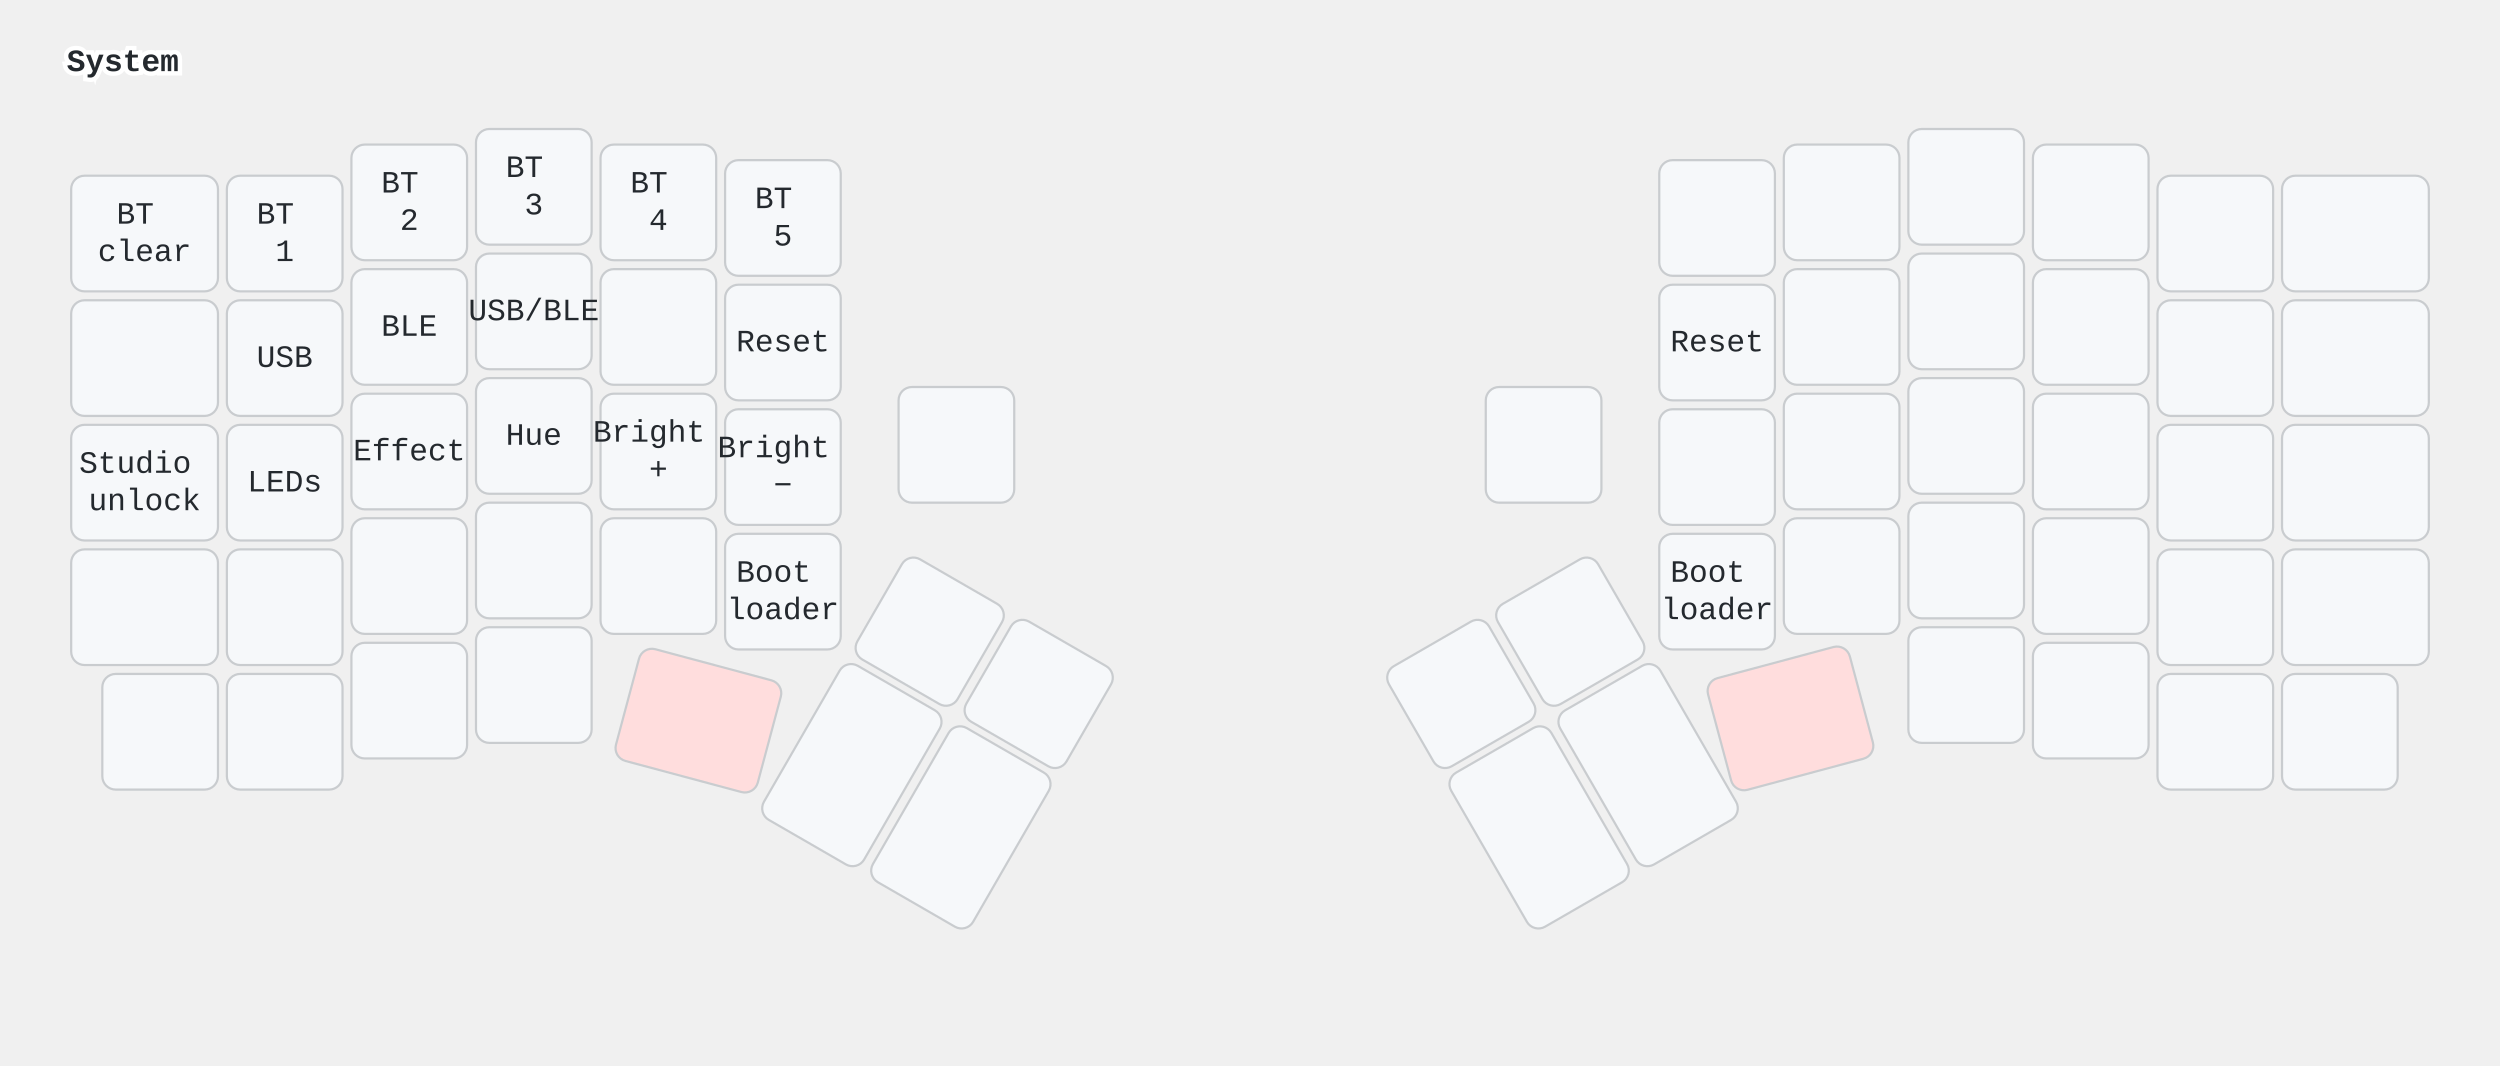
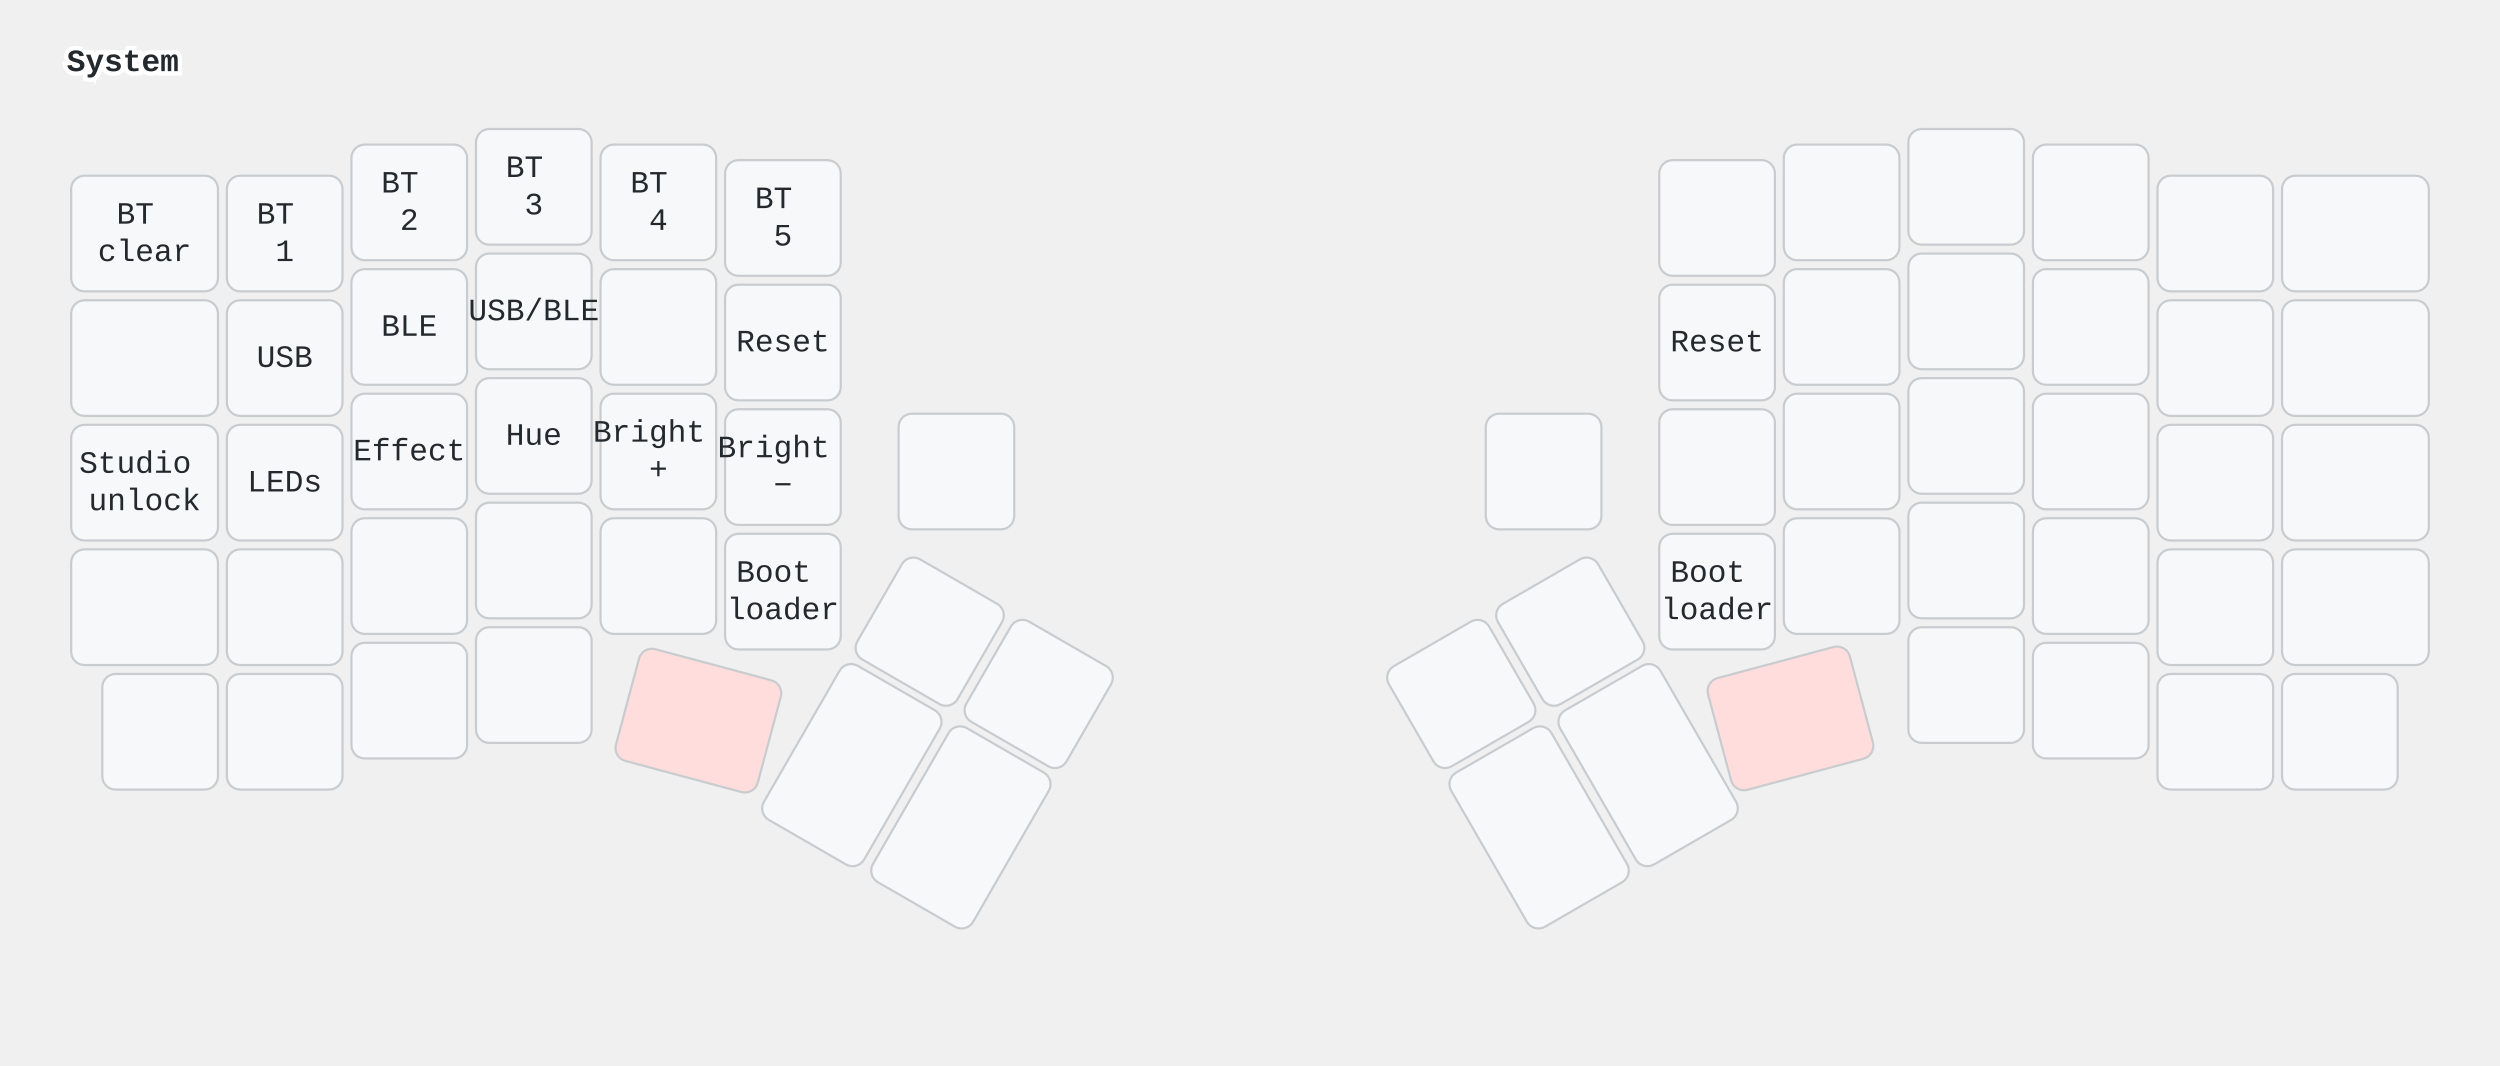
<svg xmlns="http://www.w3.org/2000/svg" width="1124" height="479" viewBox="0 0 1124 479" class="keymap">
  <style>/* inherit to force styles through use tags */
svg path {
    fill: inherit;
}

/* font and background color specifications */
svg.keymap {
    font-family: SFMono-Regular,Consolas,Liberation Mono,Menlo,monospace;
    font-size: 14px;
    font-kerning: normal;
    text-rendering: optimizeLegibility;
    fill: #24292e;
}

/* default key styling */
rect.key {
    fill: #f6f8fa;
}

rect.key, rect.combo {
    stroke: #c9cccf;
    stroke-width: 1;
}

/* default key side styling, only used is draw_key_sides is set */
rect.side {
    filter: brightness(90%);
}

/* color accent for combo boxes */
rect.combo, rect.combo-separate {
    fill: #cdf;
}

/* color accent for held keys */
rect.held, rect.combo.held {
    fill: #fdd;
}

/* color accent for ghost (optional) keys */
rect.ghost, rect.combo.ghost {
    stroke-dasharray: 4, 4;
    stroke-width: 2;
}

text {
    text-anchor: middle;
    dominant-baseline: middle;
}

/* styling for layer labels */
text.label {
    font-weight: bold;
    text-anchor: start;
    stroke: white;
    stroke-width: 4;
    paint-order: stroke;
}

/* styling for optional footer */
text.footer {
    text-anchor: end;
    dominant-baseline: auto;
    stroke: white;
    stroke-width: 4;
    paint-order: stroke;
}

/* styling for combo tap, and key non-tap label text */
text.combo, text.hold, text.shifted, text.left, text.right, text.tl, text.tr, text.bl, text.br {
    font-size: 11px;
}

text.hold, text.bl, text.br {
    text-anchor: middle;
    dominant-baseline: auto;
}

text.shifted, text.tl, text.tr {
    text-anchor: middle;
    dominant-baseline: hanging;
}

text.left, text.tl, text.bl {
    text-anchor: start;
}

text.right, text.tr, text.br {
    text-anchor: end;
}

text.layer-activator {
    text-decoration: underline;
}

/* styling for hold/shifted label text in combo box */
text.combo.hold, text.combo.shifted, text.combo.left, text.combo.right {
    font-size: 8px;
}

/* lighter symbol for transparent keys */
text.trans {
    fill: #7b7e81;
}

/* styling for combo dendrons */
path.combo {
    stroke-width: 1;
    stroke: gray;
    fill: none;
}

/* Start Tabler Icons Cleanup */
/* cannot use height/width with glyphs */
.icon-tabler &gt; path {
    fill: inherit;
    stroke: inherit;
    stroke-width: 2;
}
/* hide tabler's default box */
.icon-tabler &gt; path[stroke="none"][fill="none"] {
    visibility: hidden;
}
/* End Tabler Icons Cleanup */

@media (prefers-color-scheme: dark) {
svg.keymap { fill: #d1d6db; }
rect.key { fill: #3f4750; }
rect.key, rect.combo { stroke: #60666c; }
rect.combo, rect.combo-separate { fill: #1f3d7a; }
rect.held, rect.combo.held { fill: #854747; }
text.label, text.footer { stroke: black; }
text.trans { fill: #7e8184; }
path.combo { stroke: #7f7f7f; }

}</style>
  <g transform="translate(30, 0)" class="layer-System">
    <text x="0" y="28" class="label" id="System">System</text>
    <g transform="translate(0, 56)">
      <g transform="translate(35, 49)" class="key keypos-0">
        <rect rx="6" ry="6" x="-33" y="-26" width="66" height="52" class="key" />
        <text x="0" y="0" class="key tap">
          <tspan x="0" dy="-0.6em">BT</tspan>
          <tspan x="0" dy="1.2em">clear</tspan>
        </text>
      </g>
      <g transform="translate(98, 49)" class="key keypos-1">
        <rect rx="6" ry="6" x="-26" y="-26" width="52" height="52" class="key" />
        <text x="0" y="0" class="key tap">
          <tspan x="0" dy="-0.6em">BT</tspan>
          <tspan x="0" dy="1.2em">1</tspan>
        </text>
      </g>
      <g transform="translate(154, 35)" class="key keypos-2">
        <rect rx="6" ry="6" x="-26" y="-26" width="52" height="52" class="key" />
        <text x="0" y="0" class="key tap">
          <tspan x="0" dy="-0.6em">BT</tspan>
          <tspan x="0" dy="1.2em">2</tspan>
        </text>
      </g>
      <g transform="translate(210, 28)" class="key keypos-3">
        <rect rx="6" ry="6" x="-26" y="-26" width="52" height="52" class="key" />
        <text x="0" y="0" class="key tap">
          <tspan x="0" dy="-0.6em">BT</tspan>
          <tspan x="0" dy="1.2em">3</tspan>
        </text>
      </g>
      <g transform="translate(266, 35)" class="key keypos-4">
        <rect rx="6" ry="6" x="-26" y="-26" width="52" height="52" class="key" />
        <text x="0" y="0" class="key tap">
          <tspan x="0" dy="-0.6em">BT</tspan>
          <tspan x="0" dy="1.2em">4</tspan>
        </text>
      </g>
      <g transform="translate(322, 42)" class="key keypos-5">
        <rect rx="6" ry="6" x="-26" y="-26" width="52" height="52" class="key" />
        <text x="0" y="0" class="key tap">
          <tspan x="0" dy="-0.6em">BT</tspan>
          <tspan x="0" dy="1.2em">5</tspan>
        </text>
      </g>
-       <g transform="translate(400, 144)" class="key trans keypos-6">
-         <rect rx="6" ry="6" x="-26" y="-26" width="52" height="52" class="key trans" />
-       </g>
-       <g transform="translate(664, 144)" class="key trans keypos-7">
+       <g transform="translate(400, 156)" class="key trans keypos-6">
+         <rect rx="6" ry="6" x="-26" y="-26" width="52" height="52" class="key trans" />
+       </g>
+       <g transform="translate(664, 156)" class="key trans keypos-7">
        <rect rx="6" ry="6" x="-26" y="-26" width="52" height="52" class="key trans" />
      </g>
      <g transform="translate(742, 42)" class="key trans keypos-8">
        <rect rx="6" ry="6" x="-26" y="-26" width="52" height="52" class="key trans" />
      </g>
      <g transform="translate(798, 35)" class="key trans keypos-9">
        <rect rx="6" ry="6" x="-26" y="-26" width="52" height="52" class="key trans" />
      </g>
      <g transform="translate(854, 28)" class="key trans keypos-10">
        <rect rx="6" ry="6" x="-26" y="-26" width="52" height="52" class="key trans" />
      </g>
      <g transform="translate(910, 35)" class="key trans keypos-11">
        <rect rx="6" ry="6" x="-26" y="-26" width="52" height="52" class="key trans" />
      </g>
      <g transform="translate(966, 49)" class="key trans keypos-12">
        <rect rx="6" ry="6" x="-26" y="-26" width="52" height="52" class="key trans" />
      </g>
      <g transform="translate(1029, 49)" class="key trans keypos-13">
        <rect rx="6" ry="6" x="-33" y="-26" width="66" height="52" class="key trans" />
      </g>
      <g transform="translate(35, 105)" class="key trans keypos-14">
        <rect rx="6" ry="6" x="-33" y="-26" width="66" height="52" class="key trans" />
      </g>
      <g transform="translate(98, 105)" class="key keypos-15">
        <rect rx="6" ry="6" x="-26" y="-26" width="52" height="52" class="key" />
        <text x="0" y="0" class="key tap">USB</text>
      </g>
      <g transform="translate(154, 91)" class="key keypos-16">
        <rect rx="6" ry="6" x="-26" y="-26" width="52" height="52" class="key" />
        <text x="0" y="0" class="key tap">BLE</text>
      </g>
      <g transform="translate(210, 84)" class="key keypos-17">
        <rect rx="6" ry="6" x="-26" y="-26" width="52" height="52" class="key" />
        <text x="0" y="0" class="key tap">USB/BLE</text>
      </g>
      <g transform="translate(266, 91)" class="key trans keypos-18">
        <rect rx="6" ry="6" x="-26" y="-26" width="52" height="52" class="key trans" />
      </g>
      <g transform="translate(322, 98)" class="key keypos-19">
        <rect rx="6" ry="6" x="-26" y="-26" width="52" height="52" class="key" />
        <text x="0" y="0" class="key tap">Reset</text>
      </g>
      <g transform="translate(742, 98)" class="key keypos-20">
        <rect rx="6" ry="6" x="-26" y="-26" width="52" height="52" class="key" />
        <text x="0" y="0" class="key tap">Reset</text>
      </g>
      <g transform="translate(798, 91)" class="key trans keypos-21">
        <rect rx="6" ry="6" x="-26" y="-26" width="52" height="52" class="key trans" />
      </g>
      <g transform="translate(854, 84)" class="key trans keypos-22">
        <rect rx="6" ry="6" x="-26" y="-26" width="52" height="52" class="key trans" />
      </g>
      <g transform="translate(910, 91)" class="key trans keypos-23">
        <rect rx="6" ry="6" x="-26" y="-26" width="52" height="52" class="key trans" />
      </g>
      <g transform="translate(966, 105)" class="key trans keypos-24">
        <rect rx="6" ry="6" x="-26" y="-26" width="52" height="52" class="key trans" />
      </g>
      <g transform="translate(1029, 105)" class="key trans keypos-25">
        <rect rx="6" ry="6" x="-33" y="-26" width="66" height="52" class="key trans" />
      </g>
      <g transform="translate(35, 161)" class="key keypos-26">
        <rect rx="6" ry="6" x="-33" y="-26" width="66" height="52" class="key" />
        <text x="0" y="0" class="key tap">
          <tspan x="0" dy="-0.6em">Studio</tspan>
          <tspan x="0" dy="1.2em">unlock</tspan>
        </text>
      </g>
      <g transform="translate(98, 161)" class="key keypos-27">
        <rect rx="6" ry="6" x="-26" y="-26" width="52" height="52" class="key" />
        <text x="0" y="0" class="key tap">LEDs</text>
      </g>
      <g transform="translate(154, 147)" class="key keypos-28">
        <rect rx="6" ry="6" x="-26" y="-26" width="52" height="52" class="key" />
        <text x="0" y="0" class="key tap">Effect</text>
      </g>
      <g transform="translate(210, 140)" class="key keypos-29">
        <rect rx="6" ry="6" x="-26" y="-26" width="52" height="52" class="key" />
        <text x="0" y="0" class="key tap">Hue</text>
      </g>
      <g transform="translate(266, 147)" class="key keypos-30">
        <rect rx="6" ry="6" x="-26" y="-26" width="52" height="52" class="key" />
        <text x="0" y="0" class="key tap">
          <tspan x="0" dy="-0.6em">Bright</tspan>
          <tspan x="0" dy="1.2em">+</tspan>
        </text>
      </g>
      <g transform="translate(322, 154)" class="key keypos-31">
        <rect rx="6" ry="6" x="-26" y="-26" width="52" height="52" class="key" />
        <text x="0" y="0" class="key tap">
          <tspan x="0" dy="-0.6em">Bright</tspan>
          <tspan x="0" dy="1.2em">−</tspan>
        </text>
      </g>
      <g transform="translate(742, 154)" class="key trans keypos-32">
        <rect rx="6" ry="6" x="-26" y="-26" width="52" height="52" class="key trans" />
      </g>
      <g transform="translate(798, 147)" class="key trans keypos-33">
        <rect rx="6" ry="6" x="-26" y="-26" width="52" height="52" class="key trans" />
      </g>
      <g transform="translate(854, 140)" class="key trans keypos-34">
        <rect rx="6" ry="6" x="-26" y="-26" width="52" height="52" class="key trans" />
      </g>
      <g transform="translate(910, 147)" class="key trans keypos-35">
        <rect rx="6" ry="6" x="-26" y="-26" width="52" height="52" class="key trans" />
      </g>
      <g transform="translate(966, 161)" class="key trans keypos-36">
        <rect rx="6" ry="6" x="-26" y="-26" width="52" height="52" class="key trans" />
      </g>
      <g transform="translate(1029, 161)" class="key trans keypos-37">
        <rect rx="6" ry="6" x="-33" y="-26" width="66" height="52" class="key trans" />
      </g>
      <g transform="translate(35, 217)" class="key trans keypos-38">
        <rect rx="6" ry="6" x="-33" y="-26" width="66" height="52" class="key trans" />
      </g>
      <g transform="translate(98, 217)" class="key trans keypos-39">
        <rect rx="6" ry="6" x="-26" y="-26" width="52" height="52" class="key trans" />
      </g>
      <g transform="translate(154, 203)" class="key trans keypos-40">
        <rect rx="6" ry="6" x="-26" y="-26" width="52" height="52" class="key trans" />
      </g>
      <g transform="translate(210, 196)" class="key trans keypos-41">
        <rect rx="6" ry="6" x="-26" y="-26" width="52" height="52" class="key trans" />
      </g>
      <g transform="translate(266, 203)" class="key trans keypos-42">
        <rect rx="6" ry="6" x="-26" y="-26" width="52" height="52" class="key trans" />
      </g>
      <g transform="translate(322, 210)" class="key keypos-43">
        <rect rx="6" ry="6" x="-26" y="-26" width="52" height="52" class="key" />
        <text x="0" y="0" class="key tap">
          <tspan x="0" dy="-0.6em">Boot</tspan>
          <tspan x="0" dy="1.2em">loader</tspan>
        </text>
      </g>
      <g transform="translate(742, 210)" class="key keypos-44">
        <rect rx="6" ry="6" x="-26" y="-26" width="52" height="52" class="key" />
        <text x="0" y="0" class="key tap">
          <tspan x="0" dy="-0.6em">Boot</tspan>
          <tspan x="0" dy="1.2em">loader</tspan>
        </text>
      </g>
      <g transform="translate(798, 203)" class="key trans keypos-45">
        <rect rx="6" ry="6" x="-26" y="-26" width="52" height="52" class="key trans" />
      </g>
      <g transform="translate(854, 196)" class="key trans keypos-46">
        <rect rx="6" ry="6" x="-26" y="-26" width="52" height="52" class="key trans" />
      </g>
      <g transform="translate(910, 203)" class="key trans keypos-47">
        <rect rx="6" ry="6" x="-26" y="-26" width="52" height="52" class="key trans" />
      </g>
      <g transform="translate(966, 217)" class="key trans keypos-48">
        <rect rx="6" ry="6" x="-26" y="-26" width="52" height="52" class="key trans" />
      </g>
      <g transform="translate(1029, 217)" class="key trans keypos-49">
        <rect rx="6" ry="6" x="-33" y="-26" width="66" height="52" class="key trans" />
      </g>
      <g transform="translate(42, 273)" class="key trans keypos-50">
        <rect rx="6" ry="6" x="-26" y="-26" width="52" height="52" class="key trans" />
      </g>
      <g transform="translate(98, 273)" class="key trans keypos-51">
        <rect rx="6" ry="6" x="-26" y="-26" width="52" height="52" class="key trans" />
      </g>
      <g transform="translate(154, 259)" class="key trans keypos-52">
        <rect rx="6" ry="6" x="-26" y="-26" width="52" height="52" class="key trans" />
      </g>
      <g transform="translate(210, 252)" class="key trans keypos-53">
        <rect rx="6" ry="6" x="-26" y="-26" width="52" height="52" class="key trans" />
      </g>
      <g transform="translate(854, 252)" class="key trans keypos-54">
        <rect rx="6" ry="6" x="-26" y="-26" width="52" height="52" class="key trans" />
      </g>
      <g transform="translate(910, 259)" class="key trans keypos-55">
        <rect rx="6" ry="6" x="-26" y="-26" width="52" height="52" class="key trans" />
      </g>
      <g transform="translate(966, 273)" class="key trans keypos-56">
        <rect rx="6" ry="6" x="-26" y="-26" width="52" height="52" class="key trans" />
      </g>
      <g transform="translate(1022, 273)" class="key trans keypos-57">
        <rect rx="6" ry="6" x="-26" y="-26" width="52" height="52" class="key trans" />
      </g>
      <g transform="translate(388, 228) rotate(30.0)" class="key trans keypos-58">
        <rect rx="6" ry="6" x="-26" y="-26" width="52" height="52" class="key trans" />
      </g>
      <g transform="translate(437, 256) rotate(30.0)" class="key trans keypos-59">
        <rect rx="6" ry="6" x="-26" y="-26" width="52" height="52" class="key trans" />
      </g>
      <g transform="translate(627, 256) rotate(-30.0)" class="key trans keypos-60">
        <rect rx="6" ry="6" x="-26" y="-26" width="52" height="52" class="key trans" />
      </g>
      <g transform="translate(676, 228) rotate(-30.0)" class="key trans keypos-61">
        <rect rx="6" ry="6" x="-26" y="-26" width="52" height="52" class="key trans" />
      </g>
      <g transform="translate(284, 268) rotate(15.0)" class="key held keypos-62">
        <rect rx="6" ry="6" x="-33" y="-26" width="66" height="52" class="key held" />
      </g>
      <g transform="translate(353, 288) rotate(30.0)" class="key trans keypos-63">
        <rect rx="6" ry="6" x="-26" y="-40" width="52" height="80" class="key trans" />
      </g>
      <g transform="translate(402, 316) rotate(30.0)" class="key trans keypos-64">
        <rect rx="6" ry="6" x="-26" y="-40" width="52" height="80" class="key trans" />
      </g>
      <g transform="translate(662, 316) rotate(-30.0)" class="key trans keypos-65">
        <rect rx="6" ry="6" x="-26" y="-40" width="52" height="80" class="key trans" />
      </g>
      <g transform="translate(711, 288) rotate(-30.0)" class="key trans keypos-66">
        <rect rx="6" ry="6" x="-26" y="-40" width="52" height="80" class="key trans" />
      </g>
      <g transform="translate(775, 267) rotate(-15.0)" class="key held keypos-67">
        <rect rx="6" ry="6" x="-33" y="-26" width="66" height="52" class="key held" />
      </g>
    </g>
  </g>
</svg>
